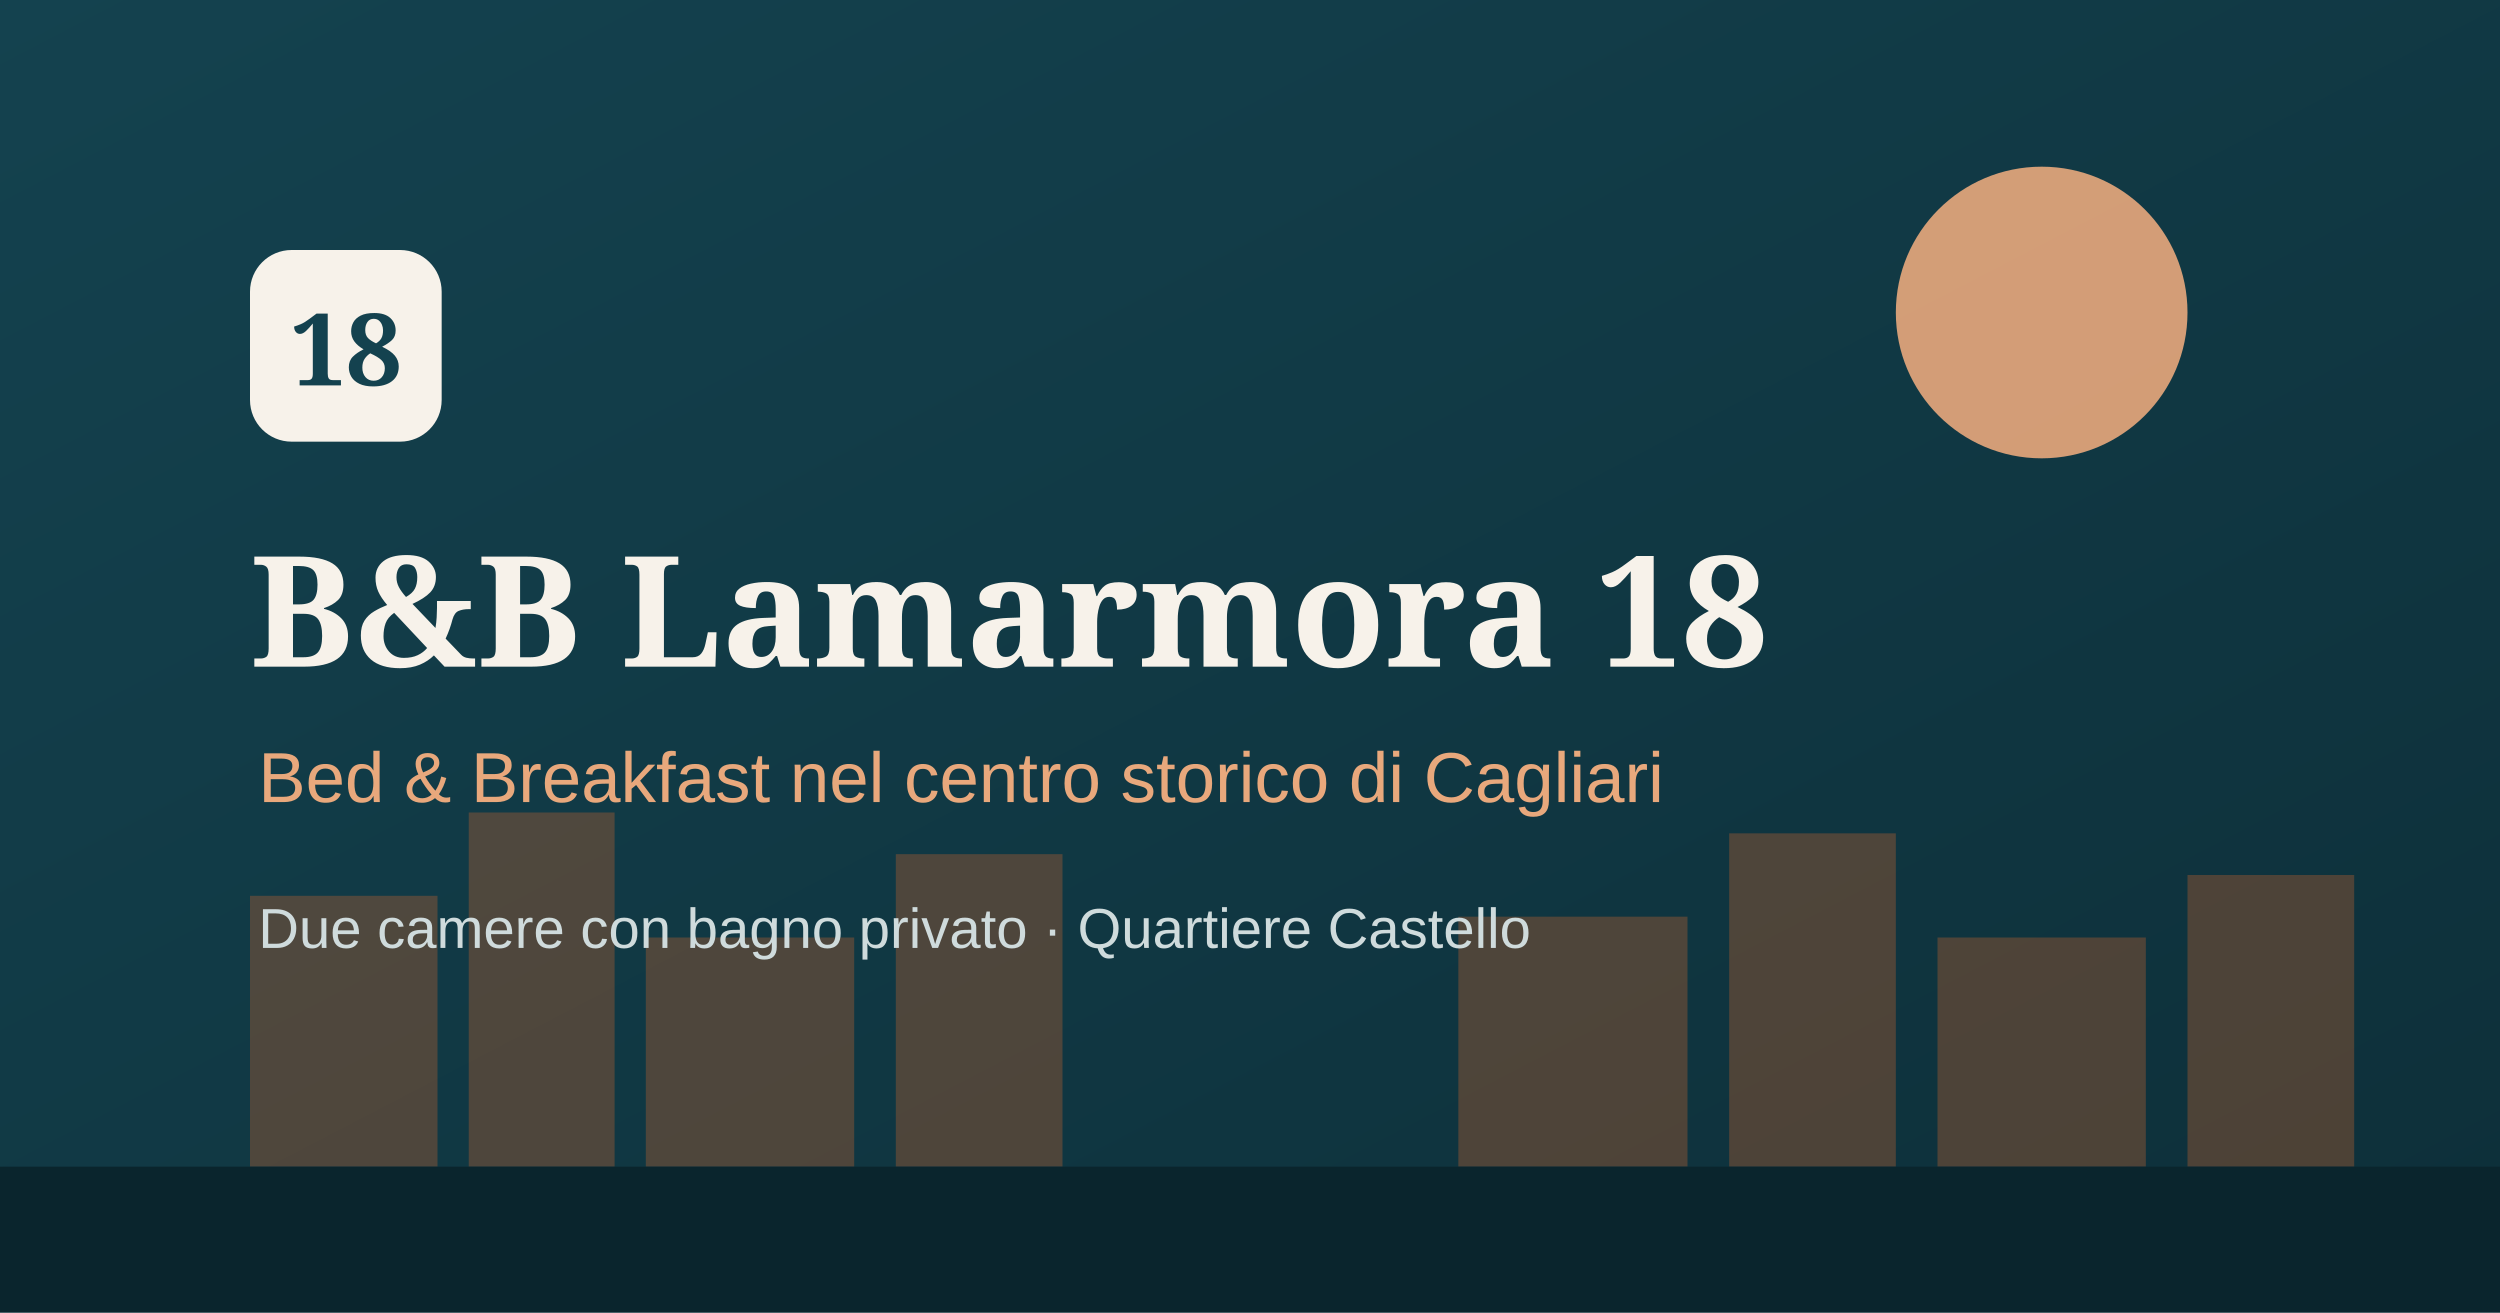
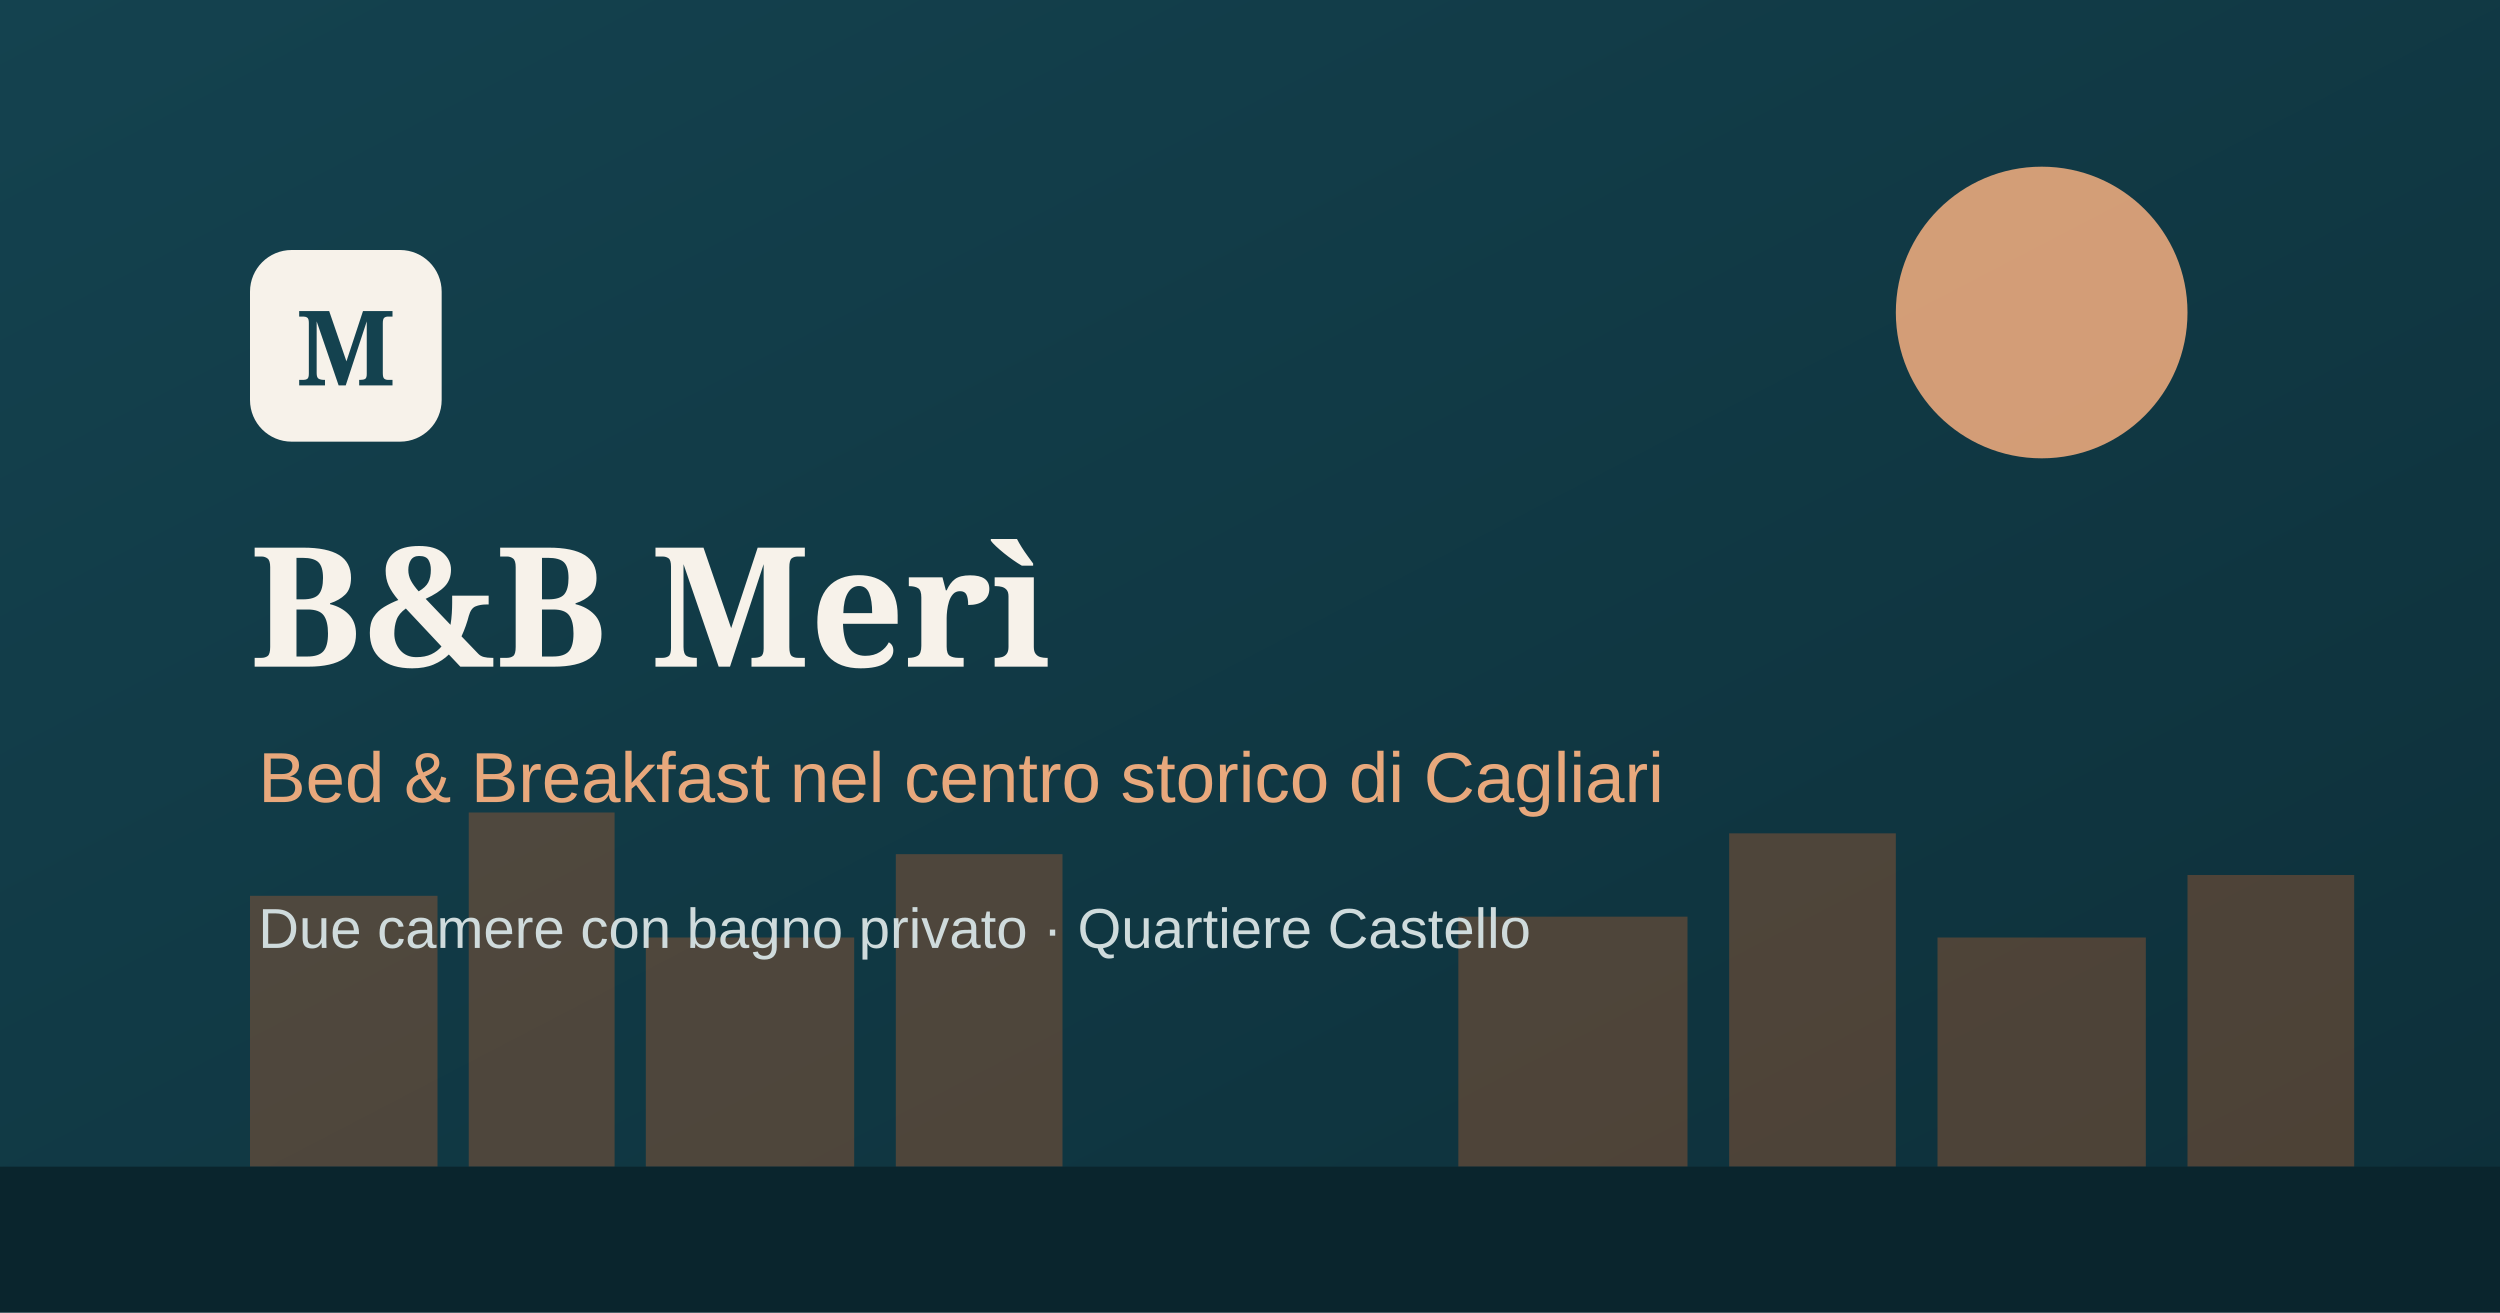
<svg xmlns="http://www.w3.org/2000/svg" viewBox="0 0 1200 630" width="1200" height="630">
  <defs>
    <linearGradient id="bg" x1="0" y1="0" x2="1" y2="1">
      <stop offset="0" stop-color="#14424f" />
      <stop offset="1" stop-color="#0d2f39" />
    </linearGradient>
  </defs>
  <rect width="1200" height="630" fill="url(#bg)" />
  <circle cx="980" cy="150" r="70" fill="#e8a87c" opacity="0.9" />
  <g fill="#c4602e" opacity="0.35">
    <rect x="120" y="430" width="90" height="130" />
    <rect x="225" y="390" width="70" height="170" />
    <rect x="310" y="450" width="100" height="110" />
    <rect x="430" y="410" width="80" height="150" />
    <rect x="700" y="440" width="110" height="120" />
    <rect x="830" y="400" width="80" height="160" />
    <rect x="930" y="450" width="100" height="110" />
    <rect x="1050" y="420" width="80" height="140" />
  </g>
  <rect y="560" width="1200" height="70" fill="#0a252d" />
  <rect x="120" y="120" width="92" height="92" rx="20" fill="#f7f2ea" />
-   <text x="166" y="185" text-anchor="middle" font-family="Georgia, serif" font-size="48" font-weight="bold" fill="#14424f">18</text>
-   <text x="120" y="320" font-family="Georgia, serif" font-size="74" font-weight="600" fill="#f7f2ea">B&amp;B Lamarmora 18</text>
+   <text x="166" y="185" text-anchor="middle" font-family="Georgia, serif" font-size="50" font-weight="bold" fill="#14424f">M</text>
+   <text x="120" y="320" font-family="Georgia, serif" font-size="80" font-weight="600" fill="#f7f2ea">B&amp;B Merì</text>
  <text x="124" y="385" font-family="Arial, sans-serif" font-size="34" fill="#e8a87c">Bed &amp; Breakfast nel centro storico di Cagliari</text>
  <text x="124" y="455" font-family="Arial, sans-serif" font-size="27" fill="#cfdbdc">Due camere con bagno privato · Quartiere Castello</text>
</svg>
